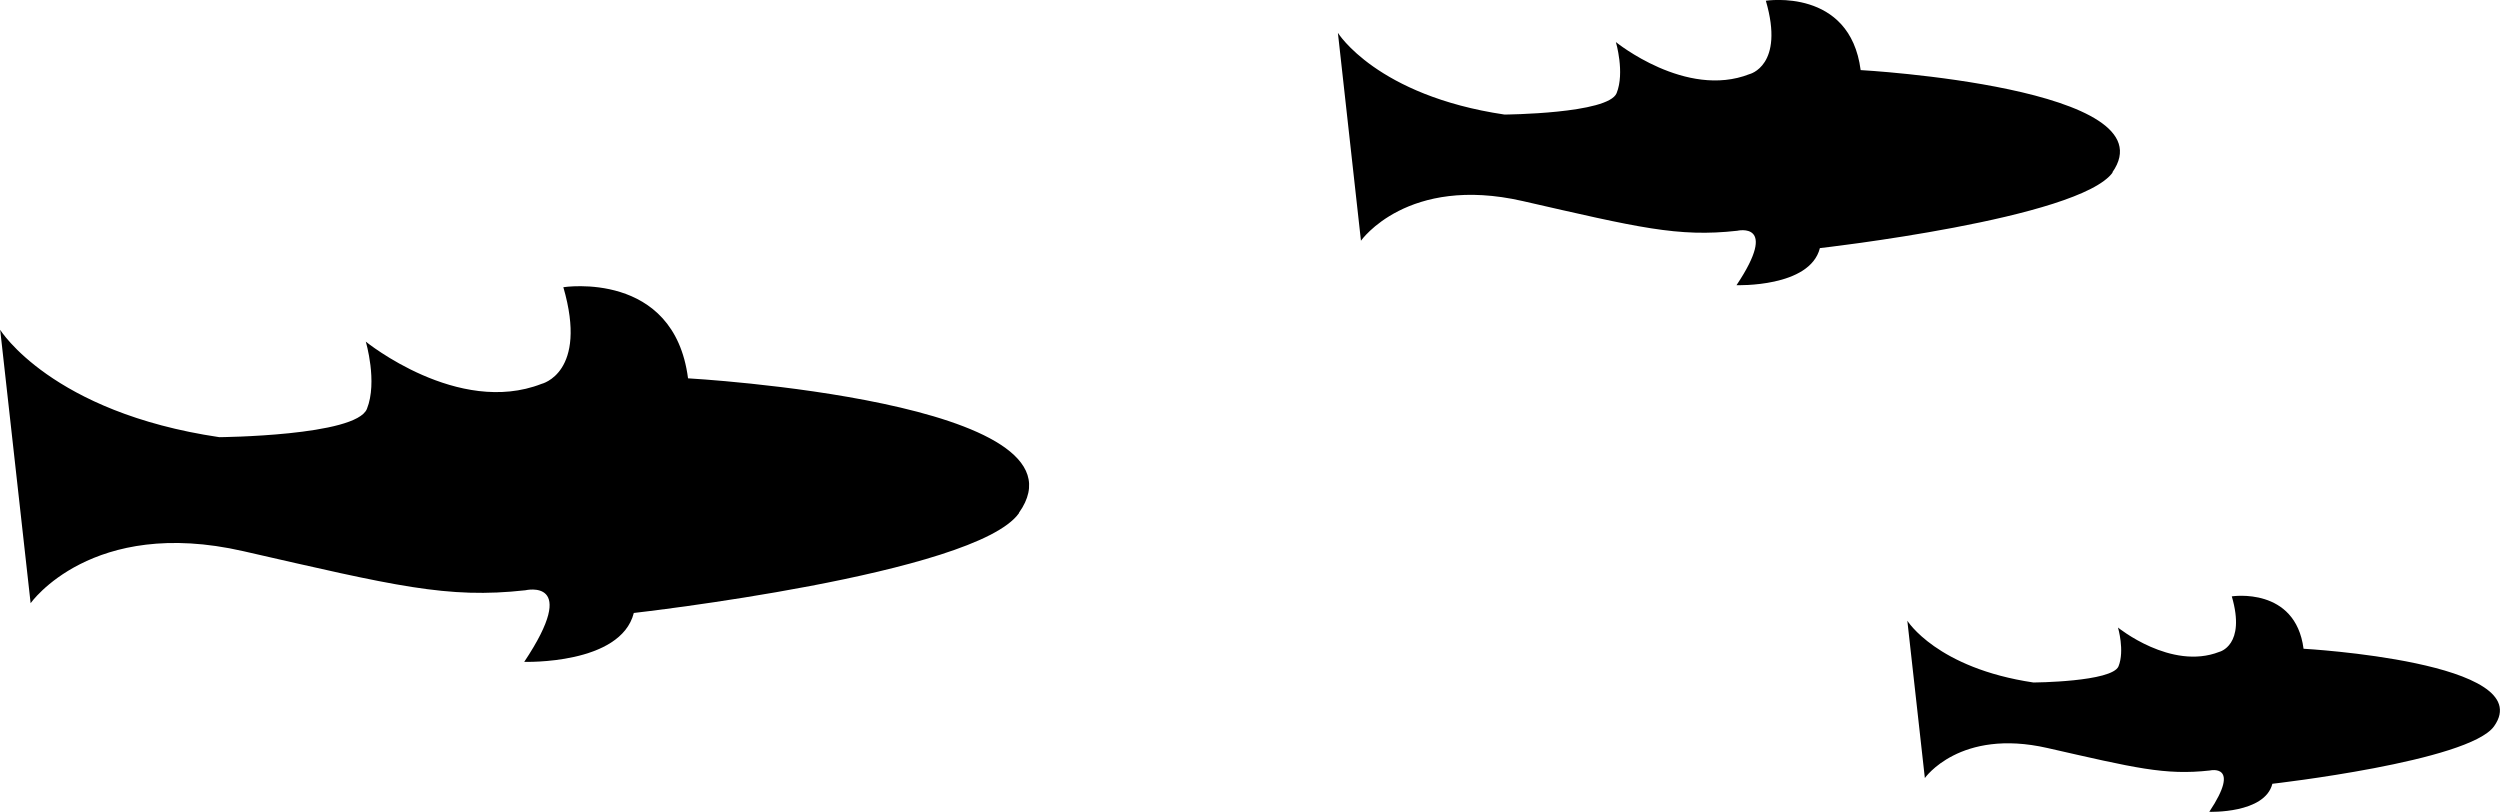
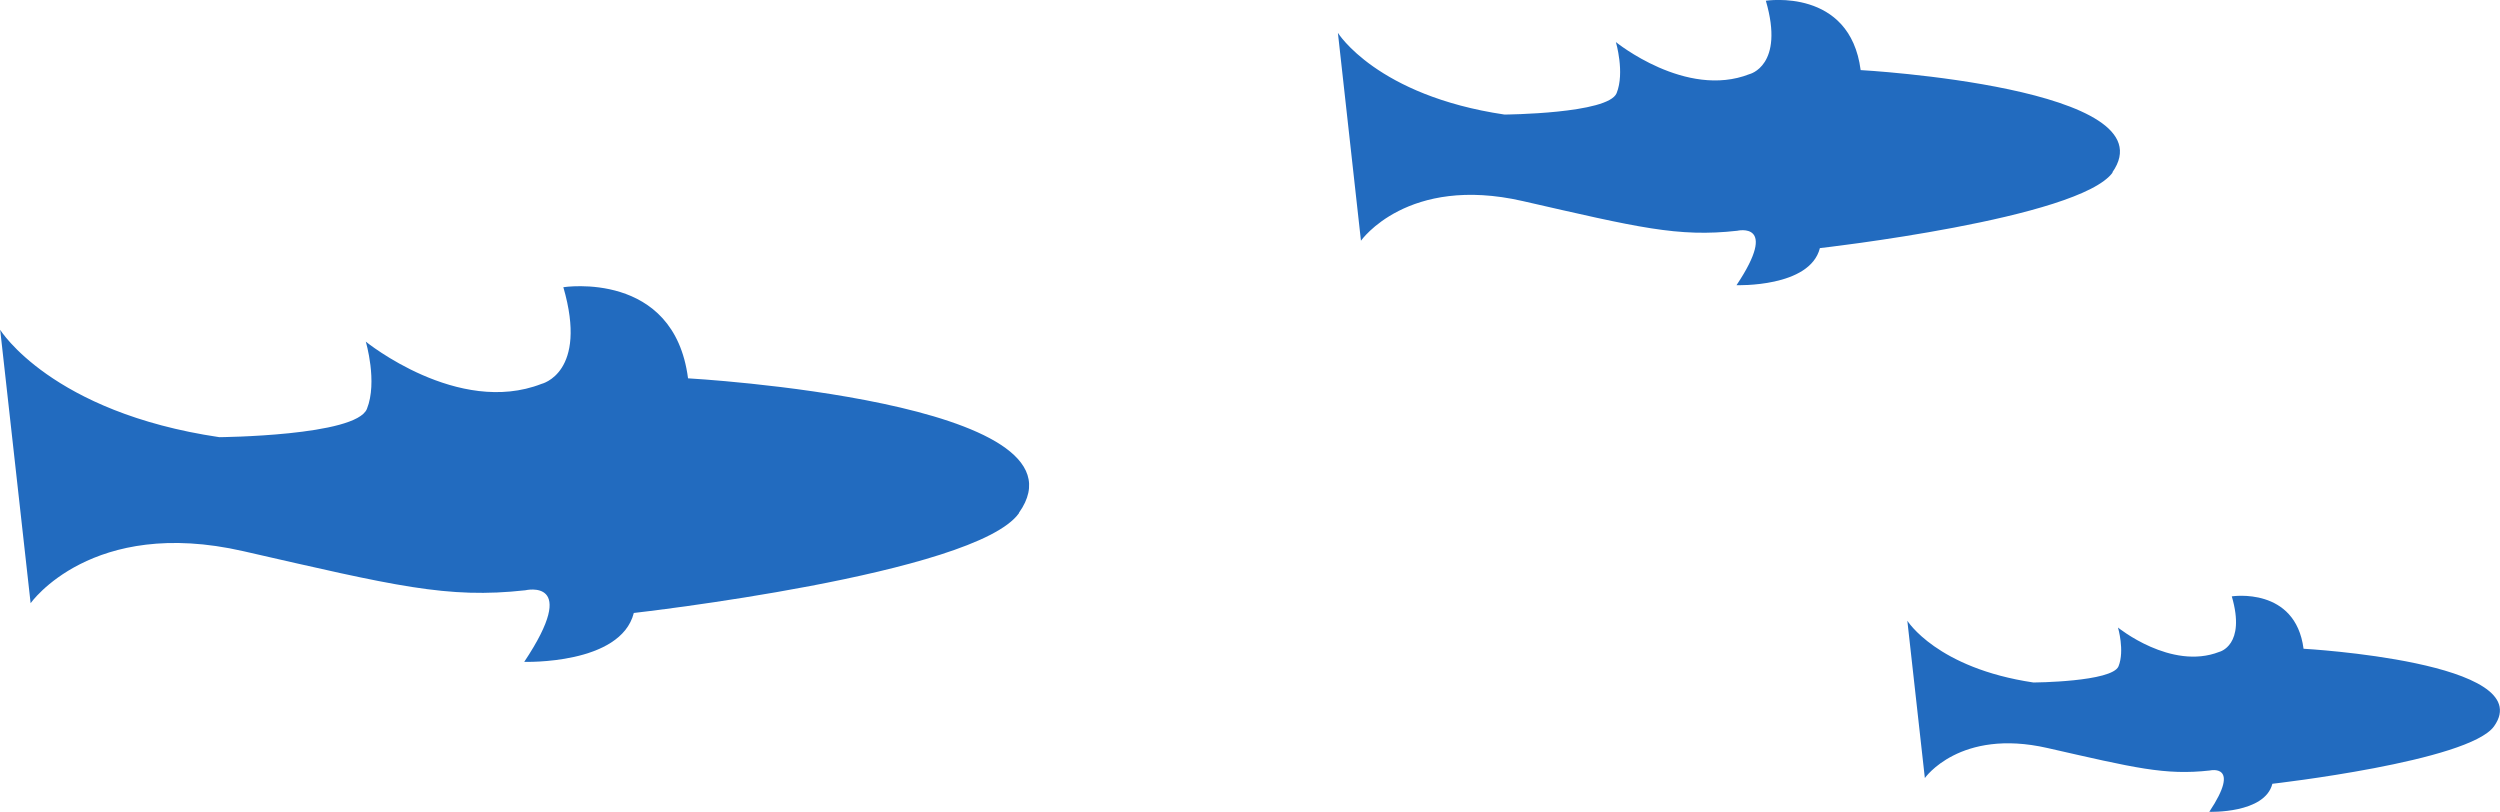
<svg xmlns="http://www.w3.org/2000/svg" id="Calque_2" viewBox="0 0 135.53 44.01">
  <defs>
    <style>.cls-1{fill:#226bbf;}</style>
  </defs>
  <g id="Calque_1-2">
-     <path d="m55.24,27.82c-2.35,3.32-20.88,5.41-20.88,5.41-.71,2.82-5.94,2.65-5.94,2.65,3.06-4.59.06-3.88.06-3.88-4.24.47-7.06-.24-15.29-2.12s-11.53,2.82-11.53,2.82l-1.65-14.82s2.76,4.47,11.88,5.82c0,0,7.41-.06,8-1.53s-.06-3.65-.06-3.65c0,0,5,4.06,9.53,2.29,0,0,2.53-.59,1.18-5.24,0,0,6-.94,6.76,4.94,0,0,22.24,1.24,17.94,7.29Z" />
-     <path d="m114.54,9.34c-1.79,2.52-15.88,4.11-15.88,4.11-.54,2.15-4.52,2.01-4.52,2.01,2.33-3.49.04-2.95.04-2.95-3.22.36-5.37-.18-11.63-1.61s-8.77,2.15-8.77,2.15l-1.25-11.27s2.1,3.4,9.03,4.43c0,0,5.63-.04,6.08-1.16s-.04-2.77-.04-2.77c0,0,3.8,3.09,7.24,1.74,0,0,1.92-.45.89-3.98,0,0,4.56-.72,5.14,3.76,0,0,16.9.94,13.64,5.55Z" />
-     <path d="m135.21,39.37c-1.35,1.91-12.02,3.12-12.02,3.12-.41,1.63-3.42,1.52-3.42,1.52,1.76-2.64.03-2.24.03-2.24-2.44.27-4.06-.14-8.81-1.22s-6.64,1.63-6.64,1.63l-.95-8.53s1.59,2.57,6.84,3.35c0,0,4.27-.03,4.61-.88s-.03-2.1-.03-2.1c0,0,2.88,2.34,5.49,1.32,0,0,1.46-.34.68-3.01,0,0,3.45-.54,3.89,2.84,0,0,12.8.71,10.33,4.2Z" />
+     <path class="cls-1" d="m55.24,27.82c-2.35,3.32-20.88,5.41-20.88,5.41-.71,2.82-5.94,2.65-5.94,2.65,3.06-4.59.06-3.88.06-3.88-4.24.47-7.06-.24-15.29-2.12s-11.53,2.82-11.53,2.82l-1.65-14.82s2.76,4.47,11.88,5.82c0,0,7.41-.06,8-1.53s-.06-3.65-.06-3.65c0,0,5,4.06,9.53,2.29,0,0,2.53-.59,1.18-5.24,0,0,6-.94,6.76,4.94,0,0,22.24,1.24,17.94,7.29Z" />
+     <path class="cls-1" d="m114.54,9.34c-1.79,2.52-15.88,4.11-15.88,4.11-.54,2.15-4.52,2.01-4.52,2.01,2.33-3.49.04-2.95.04-2.95-3.22.36-5.37-.18-11.63-1.61s-8.77,2.15-8.77,2.15l-1.25-11.27s2.1,3.4,9.03,4.43c0,0,5.63-.04,6.08-1.16s-.04-2.77-.04-2.77c0,0,3.8,3.09,7.24,1.74,0,0,1.92-.45.89-3.98,0,0,4.56-.72,5.14,3.76,0,0,16.9.94,13.64,5.55Z" />
+     <path class="cls-1" d="m135.21,39.37c-1.35,1.91-12.02,3.12-12.02,3.12-.41,1.63-3.42,1.52-3.42,1.52,1.76-2.64.03-2.24.03-2.24-2.44.27-4.06-.14-8.81-1.22s-6.64,1.63-6.64,1.63l-.95-8.53s1.59,2.57,6.84,3.35c0,0,4.27-.03,4.61-.88s-.03-2.1-.03-2.1c0,0,2.88,2.34,5.49,1.32,0,0,1.46-.34.68-3.01,0,0,3.45-.54,3.89,2.84,0,0,12.8.71,10.33,4.2Z" />
  </g>
</svg>
